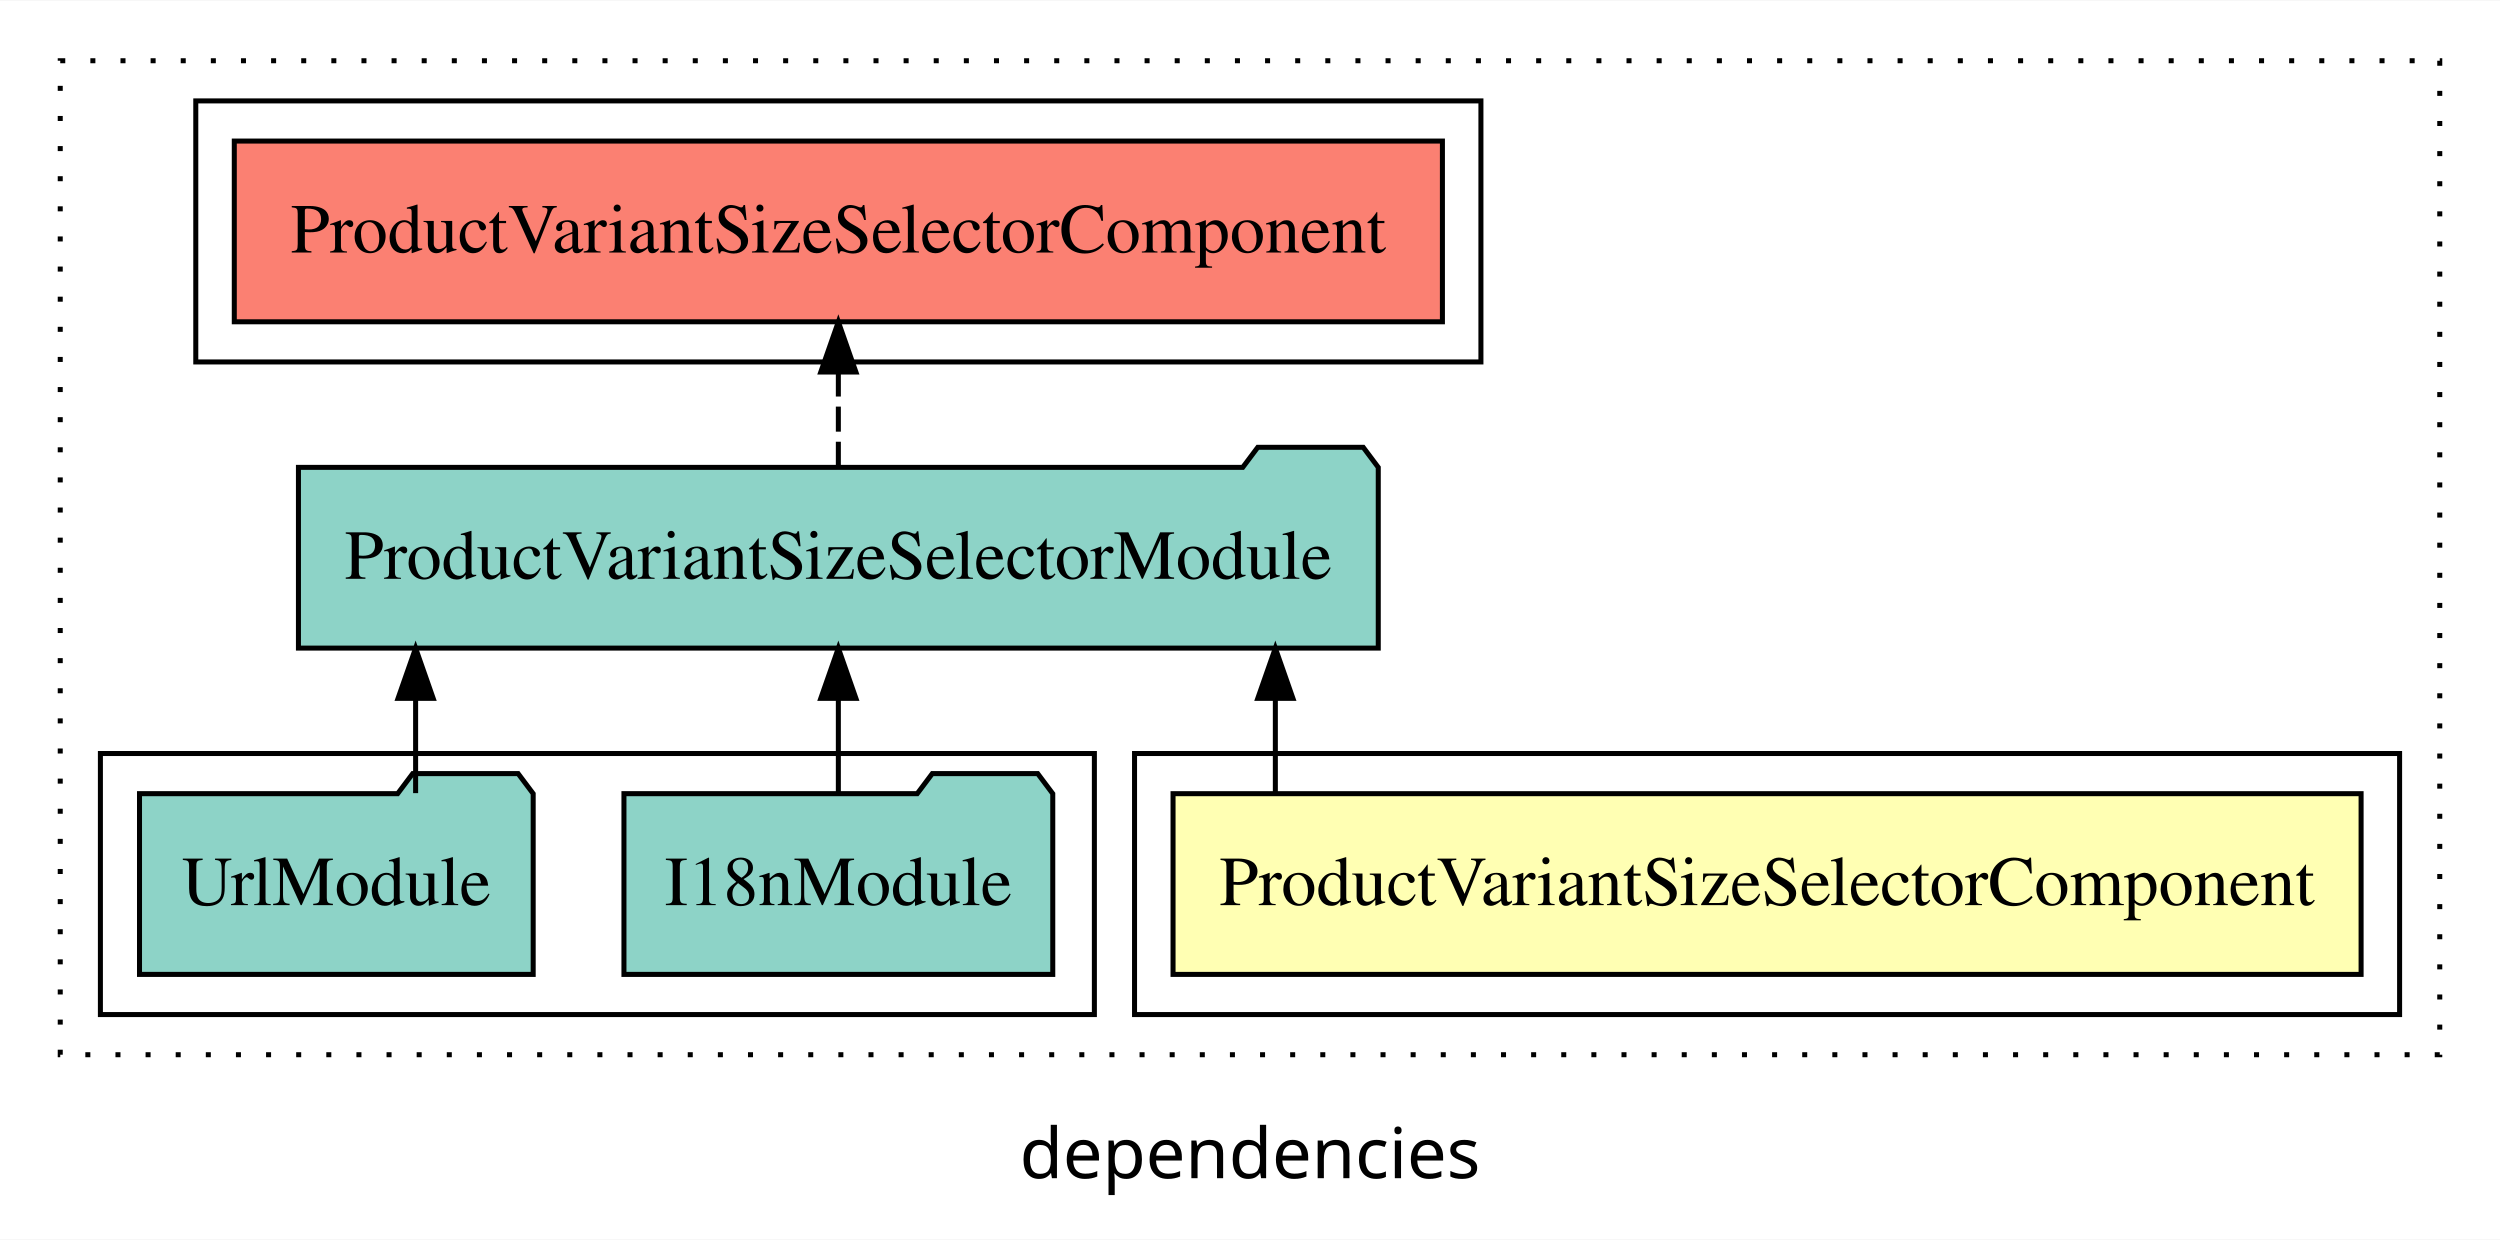
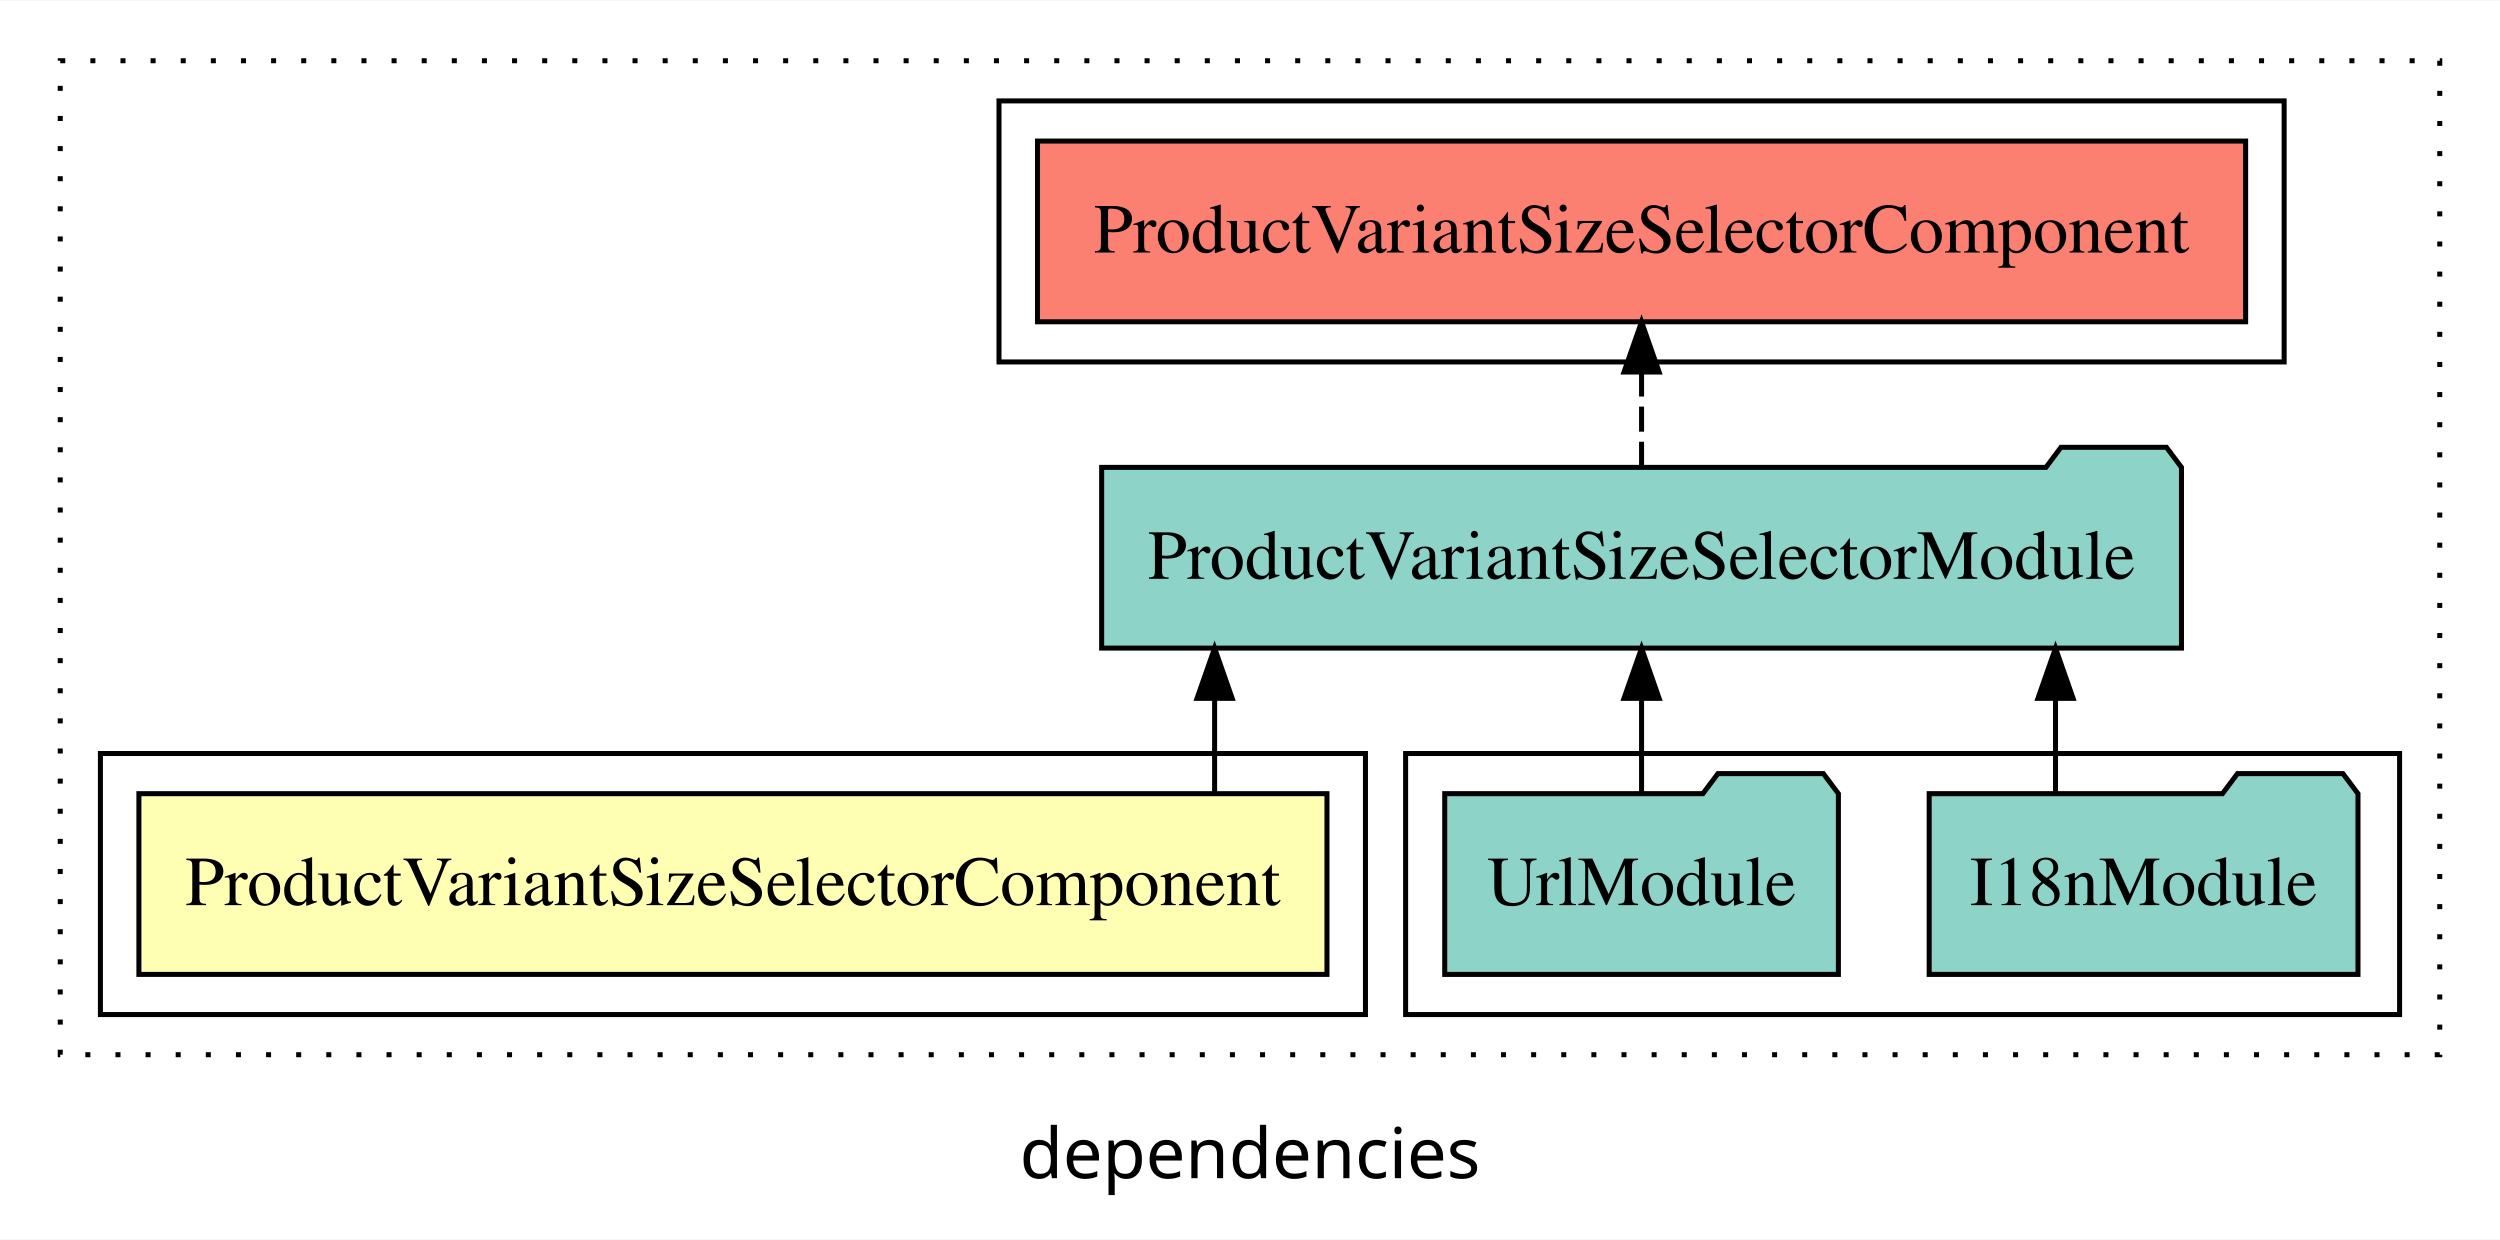
<svg xmlns="http://www.w3.org/2000/svg" width="498pt" height="247pt" viewBox="0.00 0.00 498.00 246.80">
  <g id="graph0" class="graph" transform="scale(1 1) rotate(0) translate(4 242.8)">
    <polygon fill="white" stroke="transparent" points="-4,4 -4,-242.8 494,-242.8 494,4 -4,4" />
    <text text-anchor="middle" x="245" y="-8.2" font-family="sans-serif" font-size="14.00">dependencies</text>
    <g id="clust1" class="cluster">
      <polygon fill="none" stroke="black" stroke-dasharray="1,5" points="8,-32.8 8,-230.8 482,-230.8 482,-32.8 8,-32.8" />
    </g>
+     <g id="clust4" class="cluster">
+       <polygon fill="none" stroke="black" points="276,-40.8 276,-92.8 474,-92.8 474,-40.8 276,-40.8" />
+     </g>
    <g id="clust5" class="cluster">
-       <polygon fill="none" stroke="black" points="35,-170.8 35,-222.8 291,-222.8 291,-170.8 35,-170.8" />
+       <polygon fill="none" stroke="black" points="195,-170.8 195,-222.8 451,-222.8 451,-170.8 195,-170.8" />
    </g>
    <g id="clust2" class="cluster">
-       <polygon fill="none" stroke="black" points="222,-40.8 222,-92.8 474,-92.8 474,-40.8 222,-40.8" />
-     </g>
-     <g id="clust4" class="cluster">
-       <polygon fill="none" stroke="black" points="16,-40.8 16,-92.8 214,-92.8 214,-40.8 16,-40.8" />
+       <polygon fill="none" stroke="black" points="16,-40.8 16,-92.8 268,-92.8 268,-40.8 16,-40.8" />
    </g>
    <g id="node1" class="node">
-       <polygon fill="#ffffb3" stroke="black" points="466.33,-84.8 229.67,-84.8 229.67,-48.8 466.33,-48.8 466.33,-84.8" />
-       <text text-anchor="middle" x="348" y="-62.6" font-family="Times,serif" font-size="14.00">ProductVariantSizeSelectorComponent</text>
+       <polygon fill="#ffffb3" stroke="black" points="260.33,-84.8 23.67,-84.8 23.67,-48.8 260.33,-48.8 260.33,-84.8" />
+       <text text-anchor="middle" x="142" y="-62.6" font-family="Times,serif" font-size="14.00">ProductVariantSizeSelectorComponent</text>
    </g>
    <g id="node2" class="node">
-       <polygon fill="#8dd3c7" stroke="black" points="270.55,-149.8 267.55,-153.8 246.55,-153.8 243.55,-149.8 55.45,-149.8 55.45,-113.8 270.55,-113.8 270.55,-149.8" />
-       <text text-anchor="middle" x="163" y="-127.6" font-family="Times,serif" font-size="14.00">ProductVariantSizeSelectorModule</text>
+       <polygon fill="#8dd3c7" stroke="black" points="430.55,-149.8 427.55,-153.8 406.55,-153.8 403.55,-149.8 215.45,-149.8 215.45,-113.8 430.55,-113.8 430.55,-149.8" />
+       <text text-anchor="middle" x="323" y="-127.6" font-family="Times,serif" font-size="14.00">ProductVariantSizeSelectorModule</text>
    </g>
    <g id="edge1" class="edge">
-       <path fill="none" stroke="black" d="M250.05,-84.91C250.05,-84.91 250.05,-103.79 250.05,-103.79" />
-       <polygon fill="black" stroke="black" points="246.55,-103.79 250.05,-113.79 253.55,-103.79 246.55,-103.79" />
+       <path fill="none" stroke="black" d="M237.95,-84.91C237.95,-84.91 237.95,-103.79 237.95,-103.79" />
+       <polygon fill="black" stroke="black" points="234.45,-103.79 237.95,-113.79 241.45,-103.79 234.45,-103.79" />
    </g>
    <g id="node5" class="node">
-       <polygon fill="#fb8072" stroke="black" points="283.33,-214.8 42.67,-214.8 42.67,-178.8 283.33,-178.8 283.33,-214.8" />
-       <text text-anchor="middle" x="163" y="-192.6" font-family="Times,serif" font-size="14.00">ProductVariantSizeSelectorComponent </text>
+       <polygon fill="#fb8072" stroke="black" points="443.33,-214.8 202.67,-214.8 202.67,-178.8 443.33,-178.8 443.33,-214.8" />
+       <text text-anchor="middle" x="323" y="-192.6" font-family="Times,serif" font-size="14.00">ProductVariantSizeSelectorComponent </text>
    </g>
    <g id="edge4" class="edge">
-       <path fill="none" stroke="black" stroke-dasharray="5,2" d="M163,-149.91C163,-149.91 163,-168.79 163,-168.79" />
-       <polygon fill="black" stroke="black" points="159.5,-168.79 163,-178.79 166.5,-168.79 159.5,-168.79" />
+       <path fill="none" stroke="black" stroke-dasharray="5,2" d="M323,-149.91C323,-149.91 323,-168.79 323,-168.79" />
+       <polygon fill="black" stroke="black" points="319.5,-168.79 323,-178.79 326.5,-168.79 319.5,-168.79" />
    </g>
    <g id="node3" class="node">
-       <polygon fill="#8dd3c7" stroke="black" points="205.71,-84.8 202.71,-88.8 181.71,-88.8 178.71,-84.8 120.29,-84.8 120.29,-48.8 205.71,-48.8 205.71,-84.8" />
-       <text text-anchor="middle" x="163" y="-62.6" font-family="Times,serif" font-size="14.00">I18nModule</text>
+       <polygon fill="#8dd3c7" stroke="black" points="465.71,-84.8 462.71,-88.8 441.71,-88.8 438.71,-84.8 380.29,-84.8 380.29,-48.8 465.71,-48.8 465.71,-84.8" />
+       <text text-anchor="middle" x="423" y="-62.6" font-family="Times,serif" font-size="14.00">I18nModule</text>
    </g>
    <g id="edge2" class="edge">
-       <path fill="none" stroke="black" d="M163,-84.91C163,-84.91 163,-103.79 163,-103.79" />
-       <polygon fill="black" stroke="black" points="159.5,-103.79 163,-113.79 166.5,-103.79 159.5,-103.79" />
+       <path fill="none" stroke="black" d="M405.46,-84.91C405.46,-84.91 405.46,-103.79 405.46,-103.79" />
+       <polygon fill="black" stroke="black" points="401.96,-103.79 405.46,-113.79 408.96,-103.79 401.96,-103.79" />
    </g>
    <g id="node4" class="node">
-       <polygon fill="#8dd3c7" stroke="black" points="102.21,-84.8 99.21,-88.8 78.21,-88.8 75.21,-84.8 23.79,-84.8 23.79,-48.8 102.21,-48.8 102.21,-84.8" />
-       <text text-anchor="middle" x="63" y="-62.6" font-family="Times,serif" font-size="14.00">UrlModule</text>
+       <polygon fill="#8dd3c7" stroke="black" points="362.21,-84.8 359.21,-88.8 338.21,-88.8 335.21,-84.8 283.79,-84.8 283.79,-48.8 362.21,-48.8 362.21,-84.8" />
+       <text text-anchor="middle" x="323" y="-62.6" font-family="Times,serif" font-size="14.00">UrlModule</text>
    </g>
    <g id="edge3" class="edge">
-       <path fill="none" stroke="black" d="M78.79,-84.91C78.79,-84.91 78.79,-103.79 78.79,-103.79" />
-       <polygon fill="black" stroke="black" points="75.29,-103.79 78.79,-113.79 82.29,-103.79 75.29,-103.79" />
+       <path fill="none" stroke="black" d="M323,-84.91C323,-84.91 323,-103.79 323,-103.79" />
+       <polygon fill="black" stroke="black" points="319.5,-103.79 323,-113.79 326.5,-103.79 319.5,-103.79" />
    </g>
  </g>
</svg>
